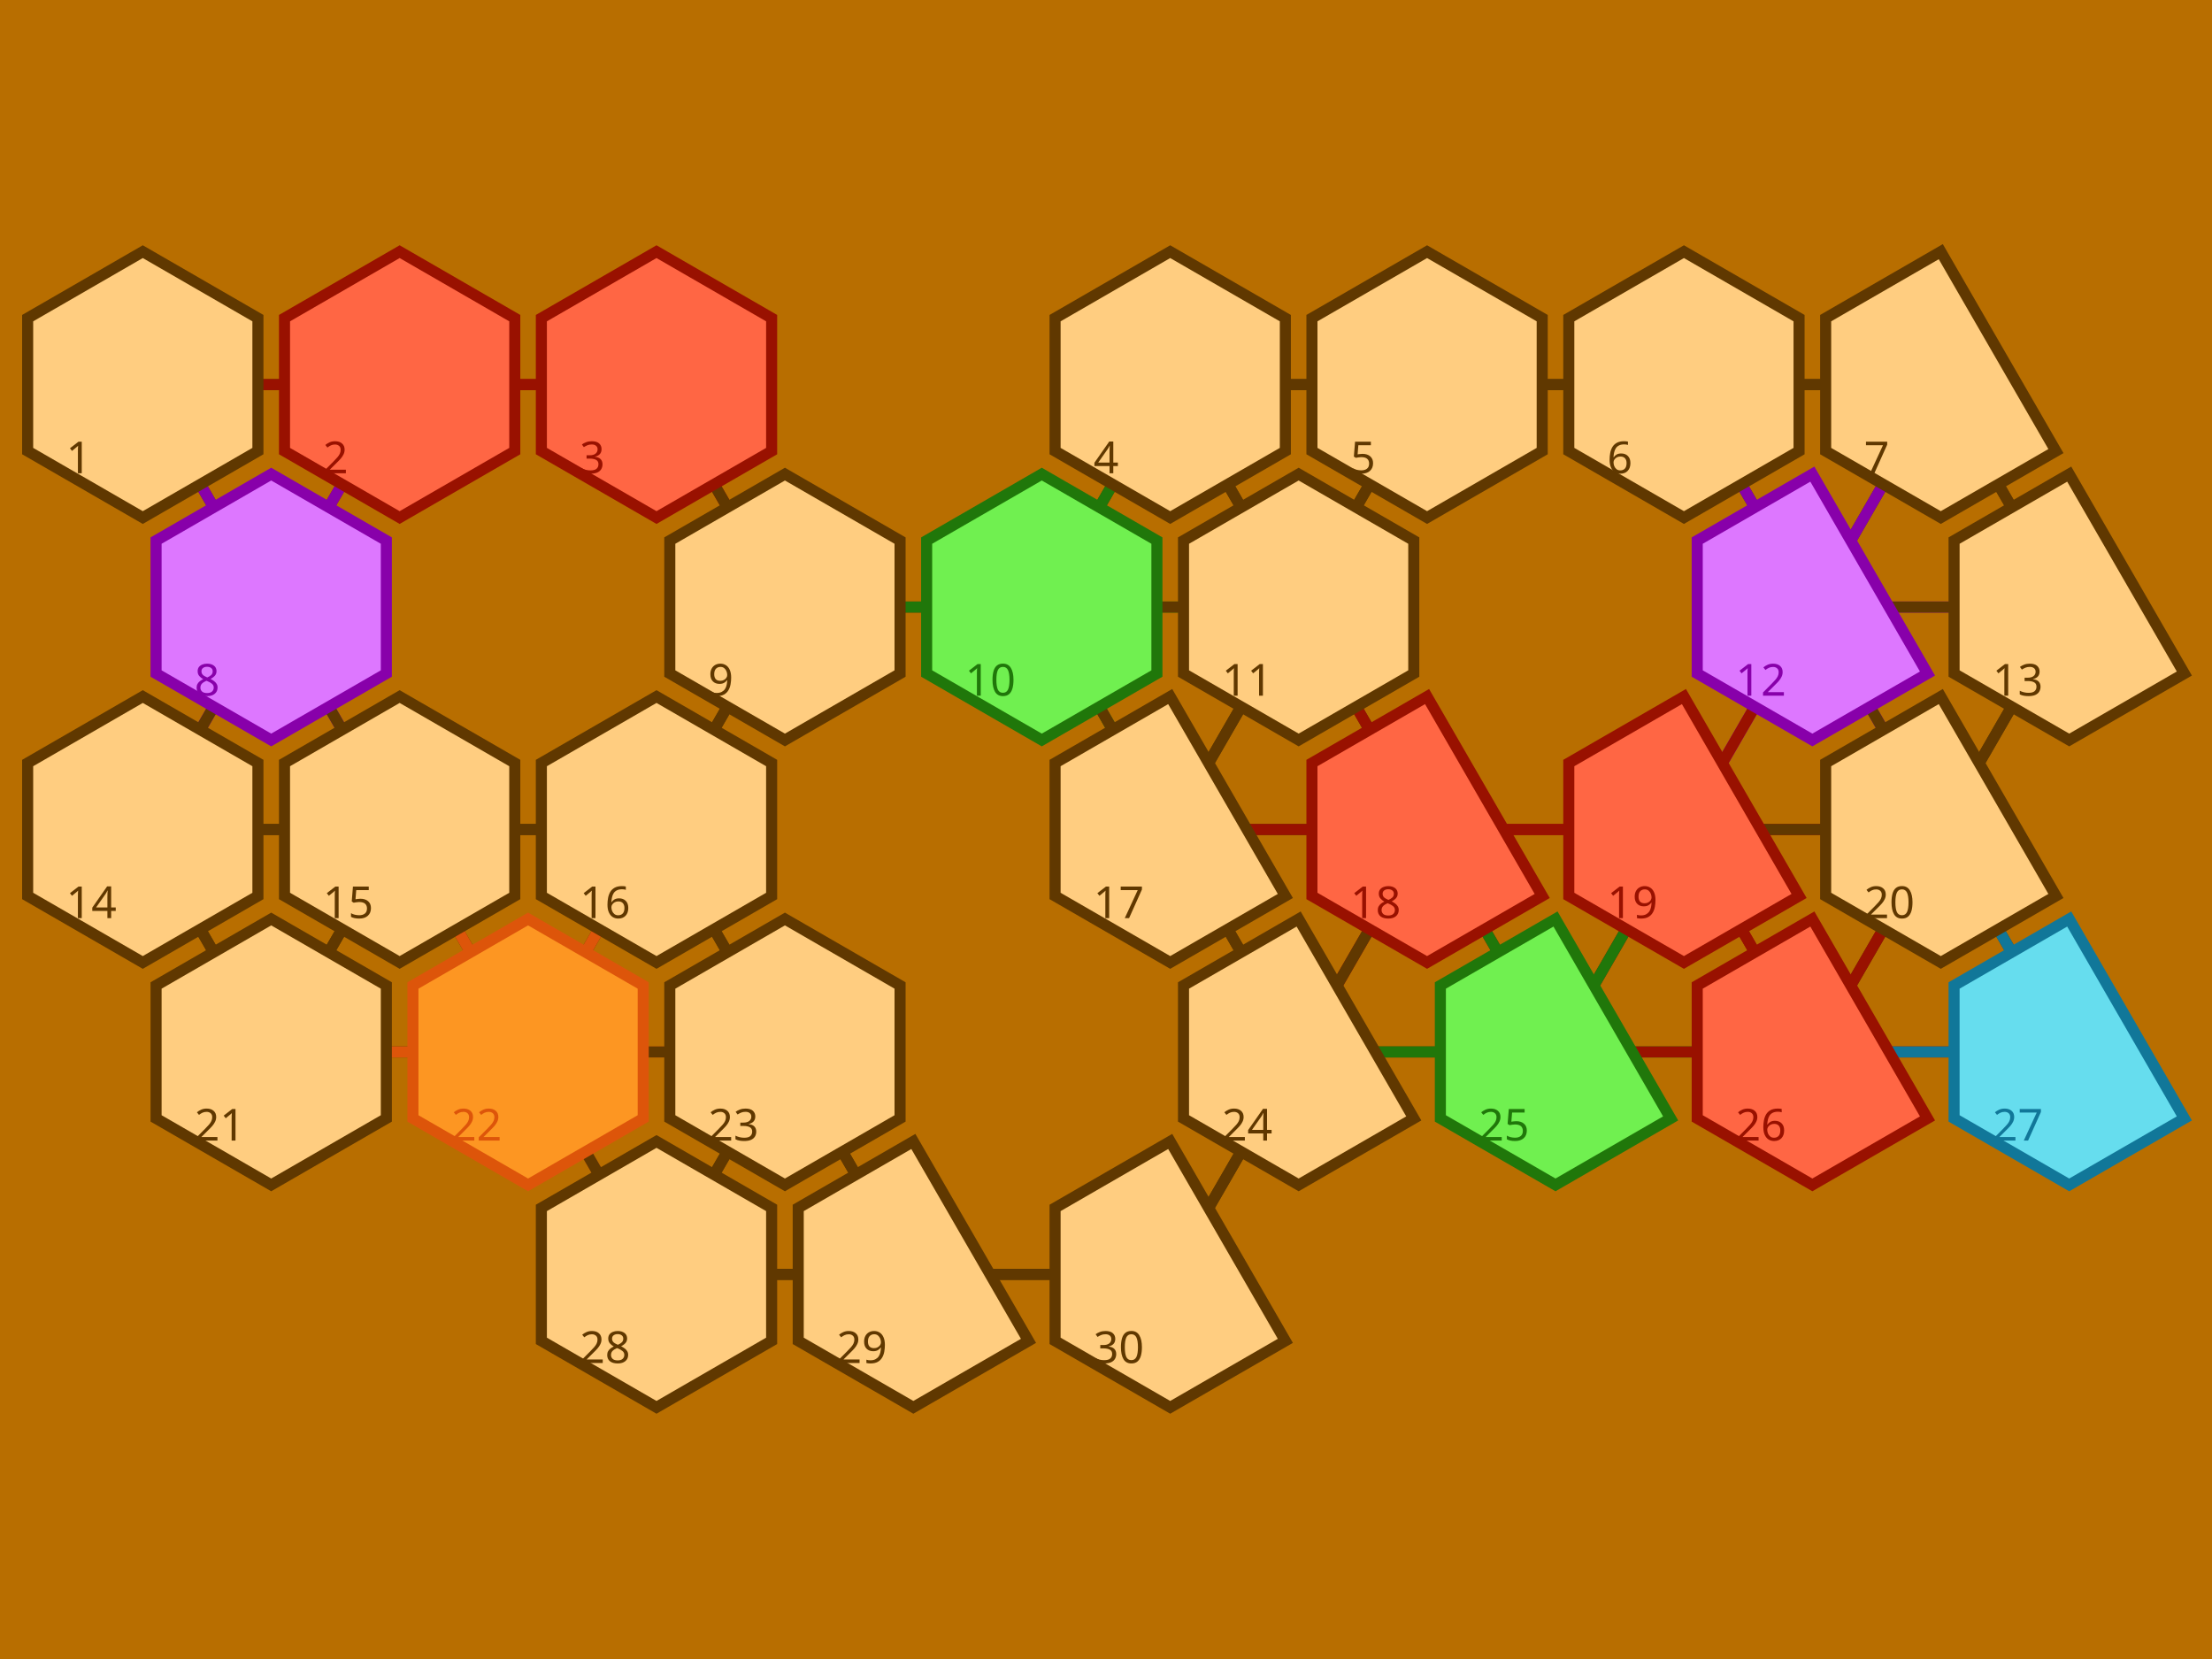
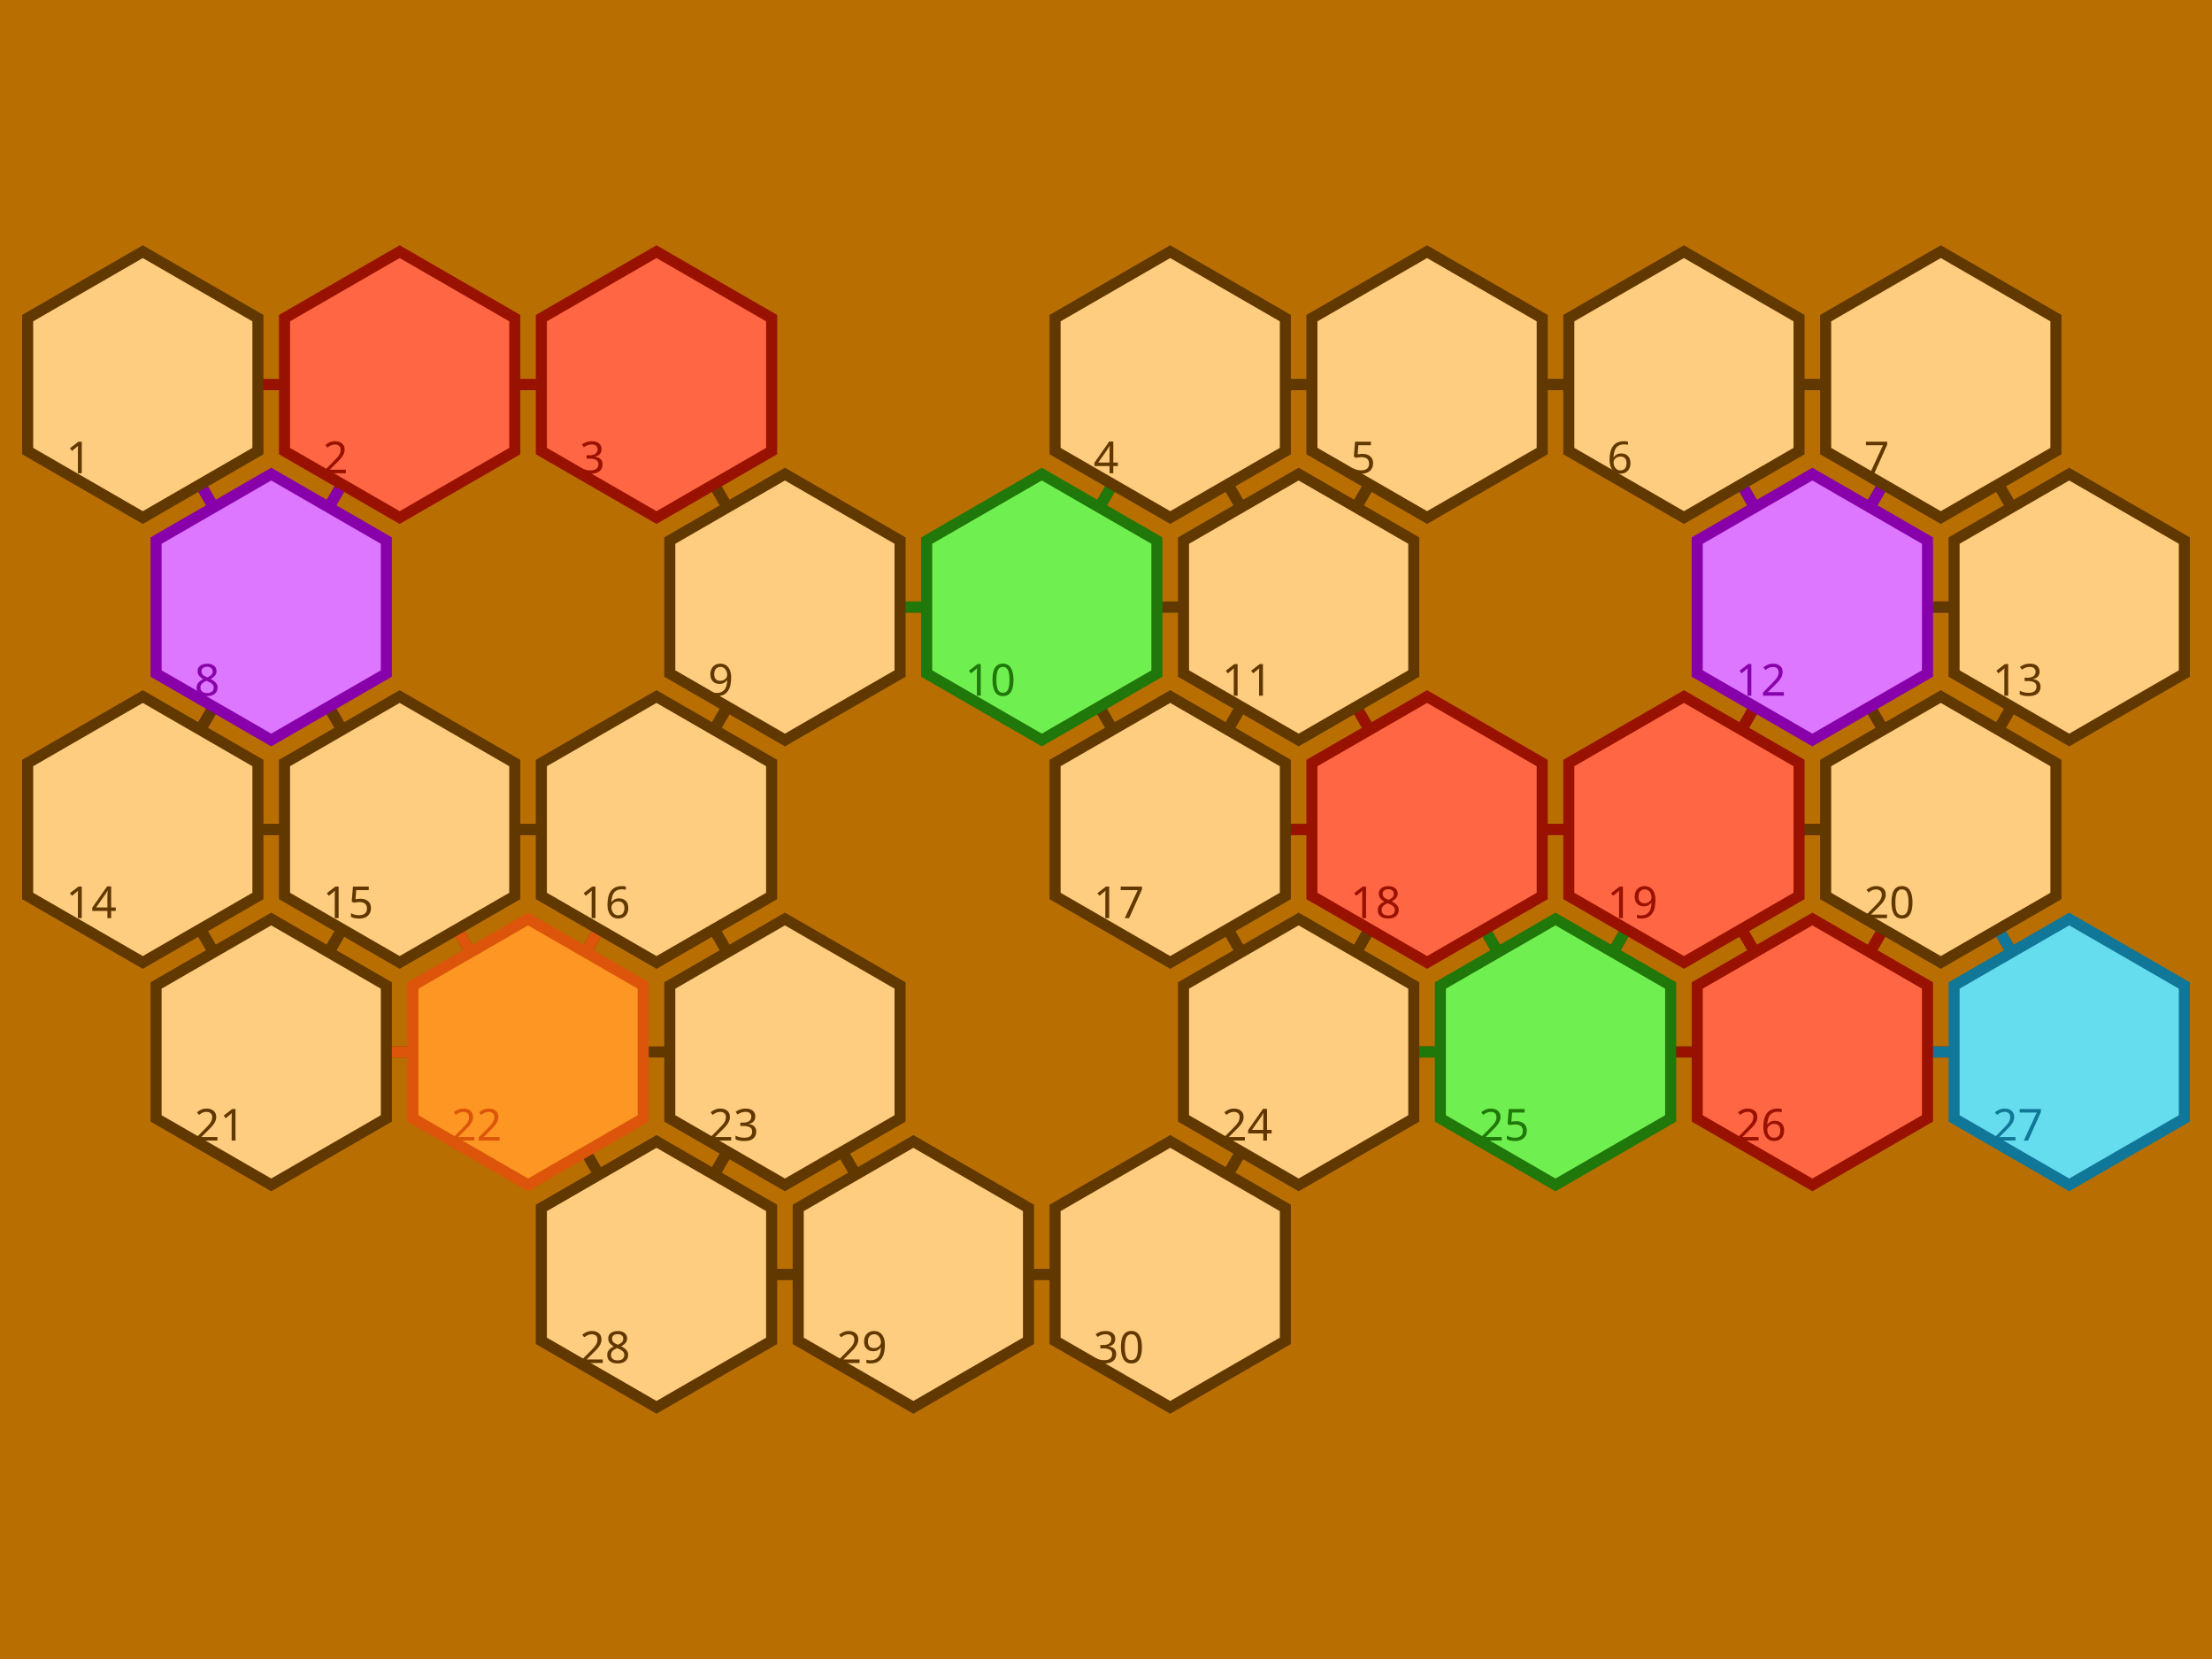
<svg width="800" height="600">
  <polygon points="0,0 0,600 800,600 800,0" fill="#b86e00" />
  <circle r="4" cx="51.64" cy="139.099" fill="#603800" />
  <circle r="4" cx="144.536" cy="139.099" fill="#991100" />
  <circle r="4" cx="237.432" cy="139.099" fill="#991100" />
  <circle r="4" cx="423.224" cy="139.099" fill="#603800" />
  <circle r="4" cx="516.12" cy="139.099" fill="#603800" />
  <circle r="4" cx="609.016" cy="139.099" fill="#603800" />
  <circle r="4" cx="701.912" cy="139.099" fill="#603800" />
  <circle r="4" cx="98.088" cy="219.55" fill="#8800aa" />
  <circle r="4" cx="283.88" cy="219.55" fill="#603800" />
  <circle r="4" cx="376.776" cy="219.55" fill="#20770a" />
  <circle r="4" cx="469.672" cy="219.55" fill="#603800" />
  <circle r="4" cx="655.464" cy="219.55" fill="#8800aa" />
  <circle r="4" cx="748.36" cy="219.55" fill="#603800" />
  <circle r="4" cx="51.64" cy="300.0" fill="#603800" />
  <circle r="4" cx="144.536" cy="300.0" fill="#603800" />
  <circle r="4" cx="237.432" cy="300.0" fill="#603800" />
  <circle r="4" cx="423.224" cy="300.0" fill="#603800" />
  <circle r="4" cx="516.12" cy="300.0" fill="#991100" />
  <circle r="4" cx="609.016" cy="300.0" fill="#991100" />
  <circle r="4" cx="701.912" cy="300.0" fill="#603800" />
  <circle r="4" cx="98.088" cy="380.45" fill="#603800" />
  <circle r="4" cx="190.984" cy="380.45" fill="#dd550a" />
  <circle r="4" cx="283.88" cy="380.45" fill="#603800" />
  <circle r="4" cx="469.672" cy="380.45" fill="#603800" />
  <circle r="4" cx="562.568" cy="380.45" fill="#20770a" />
  <circle r="4" cx="655.464" cy="380.45" fill="#991100" />
  <circle r="4" cx="748.36" cy="380.45" fill="#117799" />
  <circle r="4" cx="237.432" cy="460.901" fill="#603800" />
  <circle r="4" cx="330.328" cy="460.901" fill="#603800" />
  <circle r="4" cx="423.224" cy="460.901" fill="#603800" />
  <line x1="51.64" y1="139.099" x2="51.64" y2="139.099" style="stroke:#603800;stroke-width:4" />
  <line x1="51.64" y1="139.099" x2="144.536" y2="139.099" style="stroke:#603800;stroke-width:4" />
  <line x1="51.64" y1="139.099" x2="98.088" y2="219.55" style="stroke:#603800;stroke-width:4" />
  <line x1="144.536" y1="139.099" x2="51.64" y2="139.099" style="stroke:#991100;stroke-width:4" />
  <line x1="144.536" y1="139.099" x2="144.536" y2="139.099" style="stroke:#991100;stroke-width:4" />
  <line x1="144.536" y1="139.099" x2="237.432" y2="139.099" style="stroke:#991100;stroke-width:4" />
  <line x1="144.536" y1="139.099" x2="98.088" y2="219.55" style="stroke:#991100;stroke-width:4" />
  <line x1="237.432" y1="139.099" x2="144.536" y2="139.099" style="stroke:#991100;stroke-width:4" />
  <line x1="237.432" y1="139.099" x2="237.432" y2="139.099" style="stroke:#991100;stroke-width:4" />
  <line x1="237.432" y1="139.099" x2="283.88" y2="219.55" style="stroke:#991100;stroke-width:4" />
  <line x1="423.224" y1="139.099" x2="423.224" y2="139.099" style="stroke:#603800;stroke-width:4" />
  <line x1="423.224" y1="139.099" x2="516.12" y2="139.099" style="stroke:#603800;stroke-width:4" />
  <line x1="423.224" y1="139.099" x2="376.776" y2="219.55" style="stroke:#603800;stroke-width:4" />
  <line x1="423.224" y1="139.099" x2="469.672" y2="219.55" style="stroke:#603800;stroke-width:4" />
  <line x1="516.12" y1="139.099" x2="423.224" y2="139.099" style="stroke:#603800;stroke-width:4" />
  <line x1="516.12" y1="139.099" x2="516.12" y2="139.099" style="stroke:#603800;stroke-width:4" />
  <line x1="516.12" y1="139.099" x2="609.016" y2="139.099" style="stroke:#603800;stroke-width:4" />
  <line x1="516.12" y1="139.099" x2="469.672" y2="219.55" style="stroke:#603800;stroke-width:4" />
  <line x1="609.016" y1="139.099" x2="516.12" y2="139.099" style="stroke:#603800;stroke-width:4" />
  <line x1="609.016" y1="139.099" x2="609.016" y2="139.099" style="stroke:#603800;stroke-width:4" />
  <line x1="609.016" y1="139.099" x2="701.912" y2="139.099" style="stroke:#603800;stroke-width:4" />
  <line x1="609.016" y1="139.099" x2="655.464" y2="219.55" style="stroke:#603800;stroke-width:4" />
  <line x1="701.912" y1="139.099" x2="609.016" y2="139.099" style="stroke:#603800;stroke-width:4" />
  <line x1="701.912" y1="139.099" x2="701.912" y2="139.099" style="stroke:#603800;stroke-width:4" />
  <line x1="701.912" y1="139.099" x2="655.464" y2="219.55" style="stroke:#603800;stroke-width:4" />
  <line x1="701.912" y1="139.099" x2="748.36" y2="219.55" style="stroke:#603800;stroke-width:4" />
  <line x1="98.088" y1="219.55" x2="51.64" y2="139.099" style="stroke:#8800aa;stroke-width:4" />
  <line x1="98.088" y1="219.55" x2="144.536" y2="139.099" style="stroke:#8800aa;stroke-width:4" />
  <line x1="98.088" y1="219.55" x2="98.088" y2="219.55" style="stroke:#8800aa;stroke-width:4" />
  <line x1="98.088" y1="219.55" x2="51.64" y2="300.0" style="stroke:#8800aa;stroke-width:4" />
  <line x1="98.088" y1="219.55" x2="144.536" y2="300.0" style="stroke:#8800aa;stroke-width:4" />
  <line x1="283.88" y1="219.55" x2="237.432" y2="139.099" style="stroke:#603800;stroke-width:4" />
  <line x1="283.88" y1="219.55" x2="283.88" y2="219.55" style="stroke:#603800;stroke-width:4" />
  <line x1="283.88" y1="219.55" x2="376.776" y2="219.55" style="stroke:#603800;stroke-width:4" />
  <line x1="283.88" y1="219.55" x2="237.432" y2="300.0" style="stroke:#603800;stroke-width:4" />
  <line x1="376.776" y1="219.55" x2="423.224" y2="139.099" style="stroke:#20770a;stroke-width:4" />
  <line x1="376.776" y1="219.55" x2="283.88" y2="219.55" style="stroke:#20770a;stroke-width:4" />
  <line x1="376.776" y1="219.55" x2="376.776" y2="219.55" style="stroke:#20770a;stroke-width:4" />
  <line x1="376.776" y1="219.55" x2="469.672" y2="219.55" style="stroke:#20770a;stroke-width:4" />
  <line x1="376.776" y1="219.55" x2="423.224" y2="300.0" style="stroke:#20770a;stroke-width:4" />
  <line x1="469.672" y1="219.55" x2="423.224" y2="139.099" style="stroke:#603800;stroke-width:4" />
  <line x1="469.672" y1="219.55" x2="516.12" y2="139.099" style="stroke:#603800;stroke-width:4" />
  <line x1="469.672" y1="219.55" x2="376.776" y2="219.55" style="stroke:#603800;stroke-width:4" />
  <line x1="469.672" y1="219.55" x2="469.672" y2="219.55" style="stroke:#603800;stroke-width:4" />
  <line x1="469.672" y1="219.55" x2="423.224" y2="300.0" style="stroke:#603800;stroke-width:4" />
  <line x1="469.672" y1="219.55" x2="516.12" y2="300.0" style="stroke:#603800;stroke-width:4" />
  <line x1="655.464" y1="219.55" x2="609.016" y2="139.099" style="stroke:#8800aa;stroke-width:4" />
  <line x1="655.464" y1="219.55" x2="701.912" y2="139.099" style="stroke:#8800aa;stroke-width:4" />
  <line x1="655.464" y1="219.55" x2="655.464" y2="219.55" style="stroke:#8800aa;stroke-width:4" />
  <line x1="655.464" y1="219.55" x2="748.36" y2="219.55" style="stroke:#8800aa;stroke-width:4" />
  <line x1="655.464" y1="219.55" x2="609.016" y2="300.0" style="stroke:#8800aa;stroke-width:4" />
  <line x1="655.464" y1="219.55" x2="701.912" y2="300.0" style="stroke:#8800aa;stroke-width:4" />
  <line x1="748.36" y1="219.55" x2="701.912" y2="139.099" style="stroke:#603800;stroke-width:4" />
  <line x1="748.36" y1="219.55" x2="655.464" y2="219.55" style="stroke:#603800;stroke-width:4" />
  <line x1="748.36" y1="219.55" x2="748.36" y2="219.55" style="stroke:#603800;stroke-width:4" />
  <line x1="748.36" y1="219.55" x2="701.912" y2="300.0" style="stroke:#603800;stroke-width:4" />
  <line x1="51.64" y1="300.0" x2="98.088" y2="219.55" style="stroke:#603800;stroke-width:4" />
  <line x1="51.64" y1="300.0" x2="51.64" y2="300.0" style="stroke:#603800;stroke-width:4" />
  <line x1="51.64" y1="300.0" x2="144.536" y2="300.0" style="stroke:#603800;stroke-width:4" />
  <line x1="51.64" y1="300.0" x2="98.088" y2="380.45" style="stroke:#603800;stroke-width:4" />
  <line x1="144.536" y1="300.0" x2="98.088" y2="219.55" style="stroke:#603800;stroke-width:4" />
  <line x1="144.536" y1="300.0" x2="51.64" y2="300.0" style="stroke:#603800;stroke-width:4" />
  <line x1="144.536" y1="300.0" x2="144.536" y2="300.0" style="stroke:#603800;stroke-width:4" />
  <line x1="144.536" y1="300.0" x2="237.432" y2="300.0" style="stroke:#603800;stroke-width:4" />
  <line x1="144.536" y1="300.0" x2="98.088" y2="380.45" style="stroke:#603800;stroke-width:4" />
  <line x1="144.536" y1="300.0" x2="190.984" y2="380.45" style="stroke:#603800;stroke-width:4" />
  <line x1="237.432" y1="300.0" x2="283.88" y2="219.55" style="stroke:#603800;stroke-width:4" />
  <line x1="237.432" y1="300.0" x2="144.536" y2="300.0" style="stroke:#603800;stroke-width:4" />
  <line x1="237.432" y1="300.0" x2="237.432" y2="300.0" style="stroke:#603800;stroke-width:4" />
  <line x1="237.432" y1="300.0" x2="190.984" y2="380.45" style="stroke:#603800;stroke-width:4" />
  <line x1="237.432" y1="300.0" x2="283.88" y2="380.45" style="stroke:#603800;stroke-width:4" />
  <line x1="423.224" y1="300.0" x2="376.776" y2="219.55" style="stroke:#603800;stroke-width:4" />
  <line x1="423.224" y1="300.0" x2="469.672" y2="219.55" style="stroke:#603800;stroke-width:4" />
  <line x1="423.224" y1="300.0" x2="423.224" y2="300.0" style="stroke:#603800;stroke-width:4" />
  <line x1="423.224" y1="300.0" x2="516.12" y2="300.0" style="stroke:#603800;stroke-width:4" />
  <line x1="423.224" y1="300.0" x2="469.672" y2="380.45" style="stroke:#603800;stroke-width:4" />
  <line x1="516.12" y1="300.0" x2="469.672" y2="219.55" style="stroke:#991100;stroke-width:4" />
  <line x1="516.12" y1="300.0" x2="423.224" y2="300.0" style="stroke:#991100;stroke-width:4" />
  <line x1="516.12" y1="300.0" x2="516.12" y2="300.0" style="stroke:#991100;stroke-width:4" />
  <line x1="516.12" y1="300.0" x2="609.016" y2="300.0" style="stroke:#991100;stroke-width:4" />
  <line x1="516.12" y1="300.0" x2="469.672" y2="380.45" style="stroke:#991100;stroke-width:4" />
  <line x1="516.12" y1="300.0" x2="562.568" y2="380.45" style="stroke:#991100;stroke-width:4" />
  <line x1="609.016" y1="300.0" x2="655.464" y2="219.55" style="stroke:#991100;stroke-width:4" />
  <line x1="609.016" y1="300.0" x2="516.12" y2="300.0" style="stroke:#991100;stroke-width:4" />
  <line x1="609.016" y1="300.0" x2="609.016" y2="300.0" style="stroke:#991100;stroke-width:4" />
  <line x1="609.016" y1="300.0" x2="701.912" y2="300.0" style="stroke:#991100;stroke-width:4" />
  <line x1="609.016" y1="300.0" x2="562.568" y2="380.45" style="stroke:#991100;stroke-width:4" />
  <line x1="609.016" y1="300.0" x2="655.464" y2="380.45" style="stroke:#991100;stroke-width:4" />
  <line x1="701.912" y1="300.0" x2="655.464" y2="219.55" style="stroke:#603800;stroke-width:4" />
  <line x1="701.912" y1="300.0" x2="748.36" y2="219.55" style="stroke:#603800;stroke-width:4" />
  <line x1="701.912" y1="300.0" x2="609.016" y2="300.0" style="stroke:#603800;stroke-width:4" />
  <line x1="701.912" y1="300.0" x2="701.912" y2="300.0" style="stroke:#603800;stroke-width:4" />
  <line x1="701.912" y1="300.0" x2="655.464" y2="380.45" style="stroke:#603800;stroke-width:4" />
  <line x1="701.912" y1="300.0" x2="748.36" y2="380.45" style="stroke:#603800;stroke-width:4" />
  <line x1="98.088" y1="380.45" x2="51.64" y2="300.0" style="stroke:#603800;stroke-width:4" />
  <line x1="98.088" y1="380.45" x2="144.536" y2="300.0" style="stroke:#603800;stroke-width:4" />
  <line x1="98.088" y1="380.45" x2="98.088" y2="380.45" style="stroke:#603800;stroke-width:4" />
  <line x1="98.088" y1="380.45" x2="190.984" y2="380.45" style="stroke:#603800;stroke-width:4" />
  <line x1="190.984" y1="380.45" x2="144.536" y2="300.0" style="stroke:#dd550a;stroke-width:4" />
  <line x1="190.984" y1="380.45" x2="237.432" y2="300.0" style="stroke:#dd550a;stroke-width:4" />
  <line x1="190.984" y1="380.45" x2="98.088" y2="380.45" style="stroke:#dd550a;stroke-width:4" />
  <line x1="190.984" y1="380.45" x2="190.984" y2="380.45" style="stroke:#dd550a;stroke-width:4" />
  <line x1="190.984" y1="380.45" x2="283.88" y2="380.45" style="stroke:#dd550a;stroke-width:4" />
  <line x1="190.984" y1="380.45" x2="237.432" y2="460.901" style="stroke:#dd550a;stroke-width:4" />
  <line x1="283.88" y1="380.45" x2="237.432" y2="300.0" style="stroke:#603800;stroke-width:4" />
  <line x1="283.88" y1="380.45" x2="190.984" y2="380.45" style="stroke:#603800;stroke-width:4" />
  <line x1="283.88" y1="380.45" x2="283.88" y2="380.45" style="stroke:#603800;stroke-width:4" />
  <line x1="283.88" y1="380.45" x2="237.432" y2="460.901" style="stroke:#603800;stroke-width:4" />
  <line x1="283.88" y1="380.45" x2="330.328" y2="460.901" style="stroke:#603800;stroke-width:4" />
  <line x1="469.672" y1="380.45" x2="423.224" y2="300.0" style="stroke:#603800;stroke-width:4" />
  <line x1="469.672" y1="380.45" x2="516.12" y2="300.0" style="stroke:#603800;stroke-width:4" />
  <line x1="469.672" y1="380.45" x2="469.672" y2="380.45" style="stroke:#603800;stroke-width:4" />
  <line x1="469.672" y1="380.45" x2="562.568" y2="380.45" style="stroke:#603800;stroke-width:4" />
  <line x1="469.672" y1="380.45" x2="423.224" y2="460.901" style="stroke:#603800;stroke-width:4" />
  <line x1="562.568" y1="380.45" x2="516.12" y2="300.0" style="stroke:#20770a;stroke-width:4" />
  <line x1="562.568" y1="380.45" x2="609.016" y2="300.0" style="stroke:#20770a;stroke-width:4" />
  <line x1="562.568" y1="380.45" x2="469.672" y2="380.45" style="stroke:#20770a;stroke-width:4" />
  <line x1="562.568" y1="380.45" x2="562.568" y2="380.45" style="stroke:#20770a;stroke-width:4" />
  <line x1="562.568" y1="380.45" x2="655.464" y2="380.45" style="stroke:#20770a;stroke-width:4" />
  <line x1="655.464" y1="380.45" x2="609.016" y2="300.0" style="stroke:#991100;stroke-width:4" />
  <line x1="655.464" y1="380.45" x2="701.912" y2="300.0" style="stroke:#991100;stroke-width:4" />
  <line x1="655.464" y1="380.45" x2="562.568" y2="380.45" style="stroke:#991100;stroke-width:4" />
  <line x1="655.464" y1="380.45" x2="655.464" y2="380.45" style="stroke:#991100;stroke-width:4" />
  <line x1="655.464" y1="380.45" x2="748.36" y2="380.45" style="stroke:#991100;stroke-width:4" />
  <line x1="748.36" y1="380.45" x2="701.912" y2="300.0" style="stroke:#117799;stroke-width:4" />
  <line x1="748.36" y1="380.45" x2="655.464" y2="380.45" style="stroke:#117799;stroke-width:4" />
  <line x1="748.36" y1="380.45" x2="748.36" y2="380.45" style="stroke:#117799;stroke-width:4" />
  <line x1="237.432" y1="460.901" x2="190.984" y2="380.45" style="stroke:#603800;stroke-width:4" />
  <line x1="237.432" y1="460.901" x2="283.88" y2="380.45" style="stroke:#603800;stroke-width:4" />
  <line x1="237.432" y1="460.901" x2="237.432" y2="460.901" style="stroke:#603800;stroke-width:4" />
  <line x1="237.432" y1="460.901" x2="330.328" y2="460.901" style="stroke:#603800;stroke-width:4" />
  <line x1="330.328" y1="460.901" x2="283.88" y2="380.45" style="stroke:#603800;stroke-width:4" />
  <line x1="330.328" y1="460.901" x2="237.432" y2="460.901" style="stroke:#603800;stroke-width:4" />
  <line x1="330.328" y1="460.901" x2="330.328" y2="460.901" style="stroke:#603800;stroke-width:4" />
  <line x1="330.328" y1="460.901" x2="423.224" y2="460.901" style="stroke:#603800;stroke-width:4" />
  <line x1="423.224" y1="460.901" x2="469.672" y2="380.45" style="stroke:#603800;stroke-width:4" />
  <line x1="423.224" y1="460.901" x2="330.328" y2="460.901" style="stroke:#603800;stroke-width:4" />
  <line x1="423.224" y1="460.901" x2="423.224" y2="460.901" style="stroke:#603800;stroke-width:4" />
  <polygon points="10.0,115.059 51.64,91.018 93.28,115.059 93.28,163.14 51.64,187.181 10.0,163.14" style="fill:#ffcd80;stroke:#603800;stroke-width:4" />
  <polygon points="102.896,115.059 144.536,91.018 186.176,115.059 186.176,163.14 144.536,187.181 102.896,163.14" style="fill:#ff6644;stroke:#991100;stroke-width:4" />
  <polygon points="195.792,115.059 237.432,91.018 279.072,115.059 279.072,163.14 237.432,187.181 195.792,163.14" style="fill:#ff6644;stroke:#991100;stroke-width:4" />
-   <polygon points="381.584,163.14 381.584,115.059 423.224,91.018 464.864,115.059 464.864,163.14 423.224,187.181" style="fill:#ffcd80;stroke:#603800;stroke-width:4" />
-   <polygon points="474.48,163.14 474.48,115.059 516.12,91.018 557.76,115.059 557.76,163.14 516.12,187.181" style="fill:#ffcd80;stroke:#603800;stroke-width:4" />
-   <polygon points="567.376,163.14 567.376,115.059 609.016,91.018 650.656,115.059 650.656,163.14 609.016,187.181" style="fill:#ffcd80;stroke:#603800;stroke-width:4" />
-   <polygon points="660.272,163.14 660.272,115.059 701.912,91.018 743.552,163.14 701.912,187.181" style="fill:#ffcd80;stroke:#603800;stroke-width:4" />
+   <polygon points="381.584,115.059 423.224,91.018 464.864,115.059 464.864,163.14 423.224,187.181 381.584,163.14" style="fill:#ffcd80;stroke:#603800;stroke-width:4" />
+   <polygon points="474.48,115.059 516.12,91.018 557.76,115.059 557.76,163.14 516.12,187.181 474.48,163.14" style="fill:#ffcd80;stroke:#603800;stroke-width:4" />
+   <polygon points="567.376,115.059 609.016,91.018 650.656,115.059 650.656,163.14 609.016,187.181 567.376,163.14" style="fill:#ffcd80;stroke:#603800;stroke-width:4" />
+   <polygon points="660.272,115.059 701.912,91.018 743.552,115.059 743.552,163.14 701.912,187.181 660.272,163.14" style="fill:#ffcd80;stroke:#603800;stroke-width:4" />
  <polygon points="56.448,195.509 98.088,171.468 139.728,195.509 139.728,243.59 98.088,267.631 56.448,243.59" style="fill:#dd77ff;stroke:#8800aa;stroke-width:4" />
  <polygon points="242.24,195.509 283.88,171.468 325.52,195.509 325.52,243.59 283.88,267.631 242.24,243.59" style="fill:#ffcd80;stroke:#603800;stroke-width:4" />
-   <polygon points="335.136,243.59 335.136,195.509 376.776,171.468 418.416,195.509 418.416,243.59 376.776,267.631" style="fill:#70f050;stroke:#20770a;stroke-width:4" />
-   <polygon points="428.032,243.59 428.032,195.509 469.672,171.468 511.312,195.509 511.312,243.59 469.672,267.631" style="fill:#ffcd80;stroke:#603800;stroke-width:4" />
-   <polygon points="613.824,243.59 613.824,195.509 655.464,171.468 697.104,243.59 655.464,267.631" style="fill:#dd77ff;stroke:#8800aa;stroke-width:4" />
-   <polygon points="706.72,243.59 706.72,195.509 748.36,171.468 790.0,243.59 748.36,267.631" style="fill:#ffcd80;stroke:#603800;stroke-width:4" />
+   <polygon points="335.136,195.509 376.776,171.468 418.416,195.509 418.416,243.59 376.776,267.631 335.136,243.59" style="fill:#70f050;stroke:#20770a;stroke-width:4" />
+   <polygon points="428.032,195.509 469.672,171.468 511.312,195.509 511.312,243.59 469.672,267.631 428.032,243.59" style="fill:#ffcd80;stroke:#603800;stroke-width:4" />
+   <polygon points="613.824,195.509 655.464,171.468 697.104,195.509 697.104,243.59 655.464,267.631 613.824,243.59" style="fill:#dd77ff;stroke:#8800aa;stroke-width:4" />
+   <polygon points="706.72,195.509 748.36,171.468 790.0,195.509 790.0,243.59 748.36,267.631 706.72,243.59" style="fill:#ffcd80;stroke:#603800;stroke-width:4" />
  <polygon points="10.0,275.959 51.64,251.918 93.28,275.959 93.28,324.041 51.64,348.082 10.0,324.041" style="fill:#ffcd80;stroke:#603800;stroke-width:4" />
  <polygon points="102.896,275.959 144.536,251.918 186.176,275.959 186.176,324.041 144.536,348.082 102.896,324.041" style="fill:#ffcd80;stroke:#603800;stroke-width:4" />
  <polygon points="195.792,275.959 237.432,251.918 279.072,275.959 279.072,324.041 237.432,348.082 195.792,324.041" style="fill:#ffcd80;stroke:#603800;stroke-width:4" />
-   <polygon points="381.584,324.041 381.584,275.959 423.224,251.918 464.864,324.041 423.224,348.082" style="fill:#ffcd80;stroke:#603800;stroke-width:4" />
-   <polygon points="474.48,324.041 474.48,275.959 516.12,251.918 557.76,324.041 516.12,348.082" style="fill:#ff6644;stroke:#991100;stroke-width:4" />
-   <polygon points="567.376,324.041 567.376,275.959 609.016,251.918 650.656,324.041 609.016,348.082" style="fill:#ff6644;stroke:#991100;stroke-width:4" />
-   <polygon points="660.272,324.041 660.272,275.959 701.912,251.918 743.552,324.041 701.912,348.082" style="fill:#ffcd80;stroke:#603800;stroke-width:4" />
+   <polygon points="381.584,275.959 423.224,251.918 464.864,275.959 464.864,324.041 423.224,348.082 381.584,324.041" style="fill:#ffcd80;stroke:#603800;stroke-width:4" />
+   <polygon points="474.48,275.959 516.12,251.918 557.76,275.959 557.76,324.041 516.12,348.082 474.48,324.041" style="fill:#ff6644;stroke:#991100;stroke-width:4" />
+   <polygon points="567.376,275.959 609.016,251.918 650.656,275.959 650.656,324.041 609.016,348.082 567.376,324.041" style="fill:#ff6644;stroke:#991100;stroke-width:4" />
+   <polygon points="660.272,275.959 701.912,251.918 743.552,275.959 743.552,324.041 701.912,348.082 660.272,324.041" style="fill:#ffcd80;stroke:#603800;stroke-width:4" />
  <polygon points="56.448,356.41 98.088,332.369 139.728,356.41 139.728,404.491 98.088,428.532 56.448,404.491" style="fill:#ffcd80;stroke:#603800;stroke-width:4" />
  <polygon points="149.344,356.41 190.984,332.369 232.624,356.41 232.624,404.491 190.984,428.532 149.344,404.491" style="fill:#fd9622;stroke:#dd550a;stroke-width:4" />
  <polygon points="242.24,356.41 283.88,332.369 325.52,356.41 325.52,404.491 283.88,428.532 242.24,404.491" style="fill:#ffcd80;stroke:#603800;stroke-width:4" />
-   <polygon points="428.032,404.491 428.032,356.41 469.672,332.369 511.312,404.491 469.672,428.532" style="fill:#ffcd80;stroke:#603800;stroke-width:4" />
-   <polygon points="520.928,404.491 520.928,356.41 562.568,332.369 604.208,404.491 562.568,428.532" style="fill:#70f050;stroke:#20770a;stroke-width:4" />
-   <polygon points="613.824,404.491 613.824,356.41 655.464,332.369 697.104,404.491 655.464,428.532" style="fill:#ff6644;stroke:#991100;stroke-width:4" />
-   <polygon points="706.72,404.491 706.72,356.41 748.36,332.369 790.0,404.491 748.36,428.532" style="fill:#66ddee;stroke:#117799;stroke-width:4" />
+   <polygon points="428.032,356.41 469.672,332.369 511.312,356.41 511.312,404.491 469.672,428.532 428.032,404.491" style="fill:#ffcd80;stroke:#603800;stroke-width:4" />
+   <polygon points="520.928,356.41 562.568,332.369 604.208,356.41 604.208,404.491 562.568,428.532 520.928,404.491" style="fill:#70f050;stroke:#20770a;stroke-width:4" />
+   <polygon points="613.824,356.41 655.464,332.369 697.104,356.41 697.104,404.491 655.464,428.532 613.824,404.491" style="fill:#ff6644;stroke:#991100;stroke-width:4" />
+   <polygon points="706.72,356.41 748.36,332.369 790.0,356.41 790.0,404.491 748.36,428.532 706.72,404.491" style="fill:#66ddee;stroke:#117799;stroke-width:4" />
  <polygon points="195.792,436.86 237.432,412.819 279.072,436.86 279.072,484.941 237.432,508.982 195.792,484.941" style="fill:#ffcd80;stroke:#603800;stroke-width:4" />
-   <polygon points="288.688,484.941 288.688,436.86 330.328,412.819 371.968,484.941 330.328,508.982" style="fill:#ffcd80;stroke:#603800;stroke-width:4" />
-   <polygon points="381.584,484.941 381.584,436.86 423.224,412.819 464.864,484.941 423.224,508.982" style="fill:#ffcd80;stroke:#603800;stroke-width:4" />
+   <polygon points="288.688,436.86 330.328,412.819 371.968,436.86 371.968,484.941 330.328,508.982 288.688,484.941" style="fill:#ffcd80;stroke:#603800;stroke-width:4" />
+   <polygon points="381.584,436.86 423.224,412.819 464.864,436.86 464.864,484.941 423.224,508.982 381.584,484.941" style="fill:#ffcd80;stroke:#603800;stroke-width:4" />
  <text x="23.88" y="171.154" fill="#603800" font-family="Verdana" font-size="16">1</text>" /&gt;
<text x="116.776" y="171.154" fill="#991100" font-family="Verdana" font-size="16">2</text>" /&gt;
<text x="209.672" y="171.154" fill="#991100" font-family="Verdana" font-size="16">3</text>" /&gt;
<text x="395.464" y="171.154" fill="#603800" font-family="Verdana" font-size="16">4</text>" /&gt;
<text x="488.36" y="171.154" fill="#603800" font-family="Verdana" font-size="16">5</text>" /&gt;
<text x="581.256" y="171.154" fill="#603800" font-family="Verdana" font-size="16">6</text>" /&gt;
<text x="674.152" y="171.154" fill="#603800" font-family="Verdana" font-size="16">7</text>" /&gt;
<text x="70.328" y="251.604" fill="#8800aa" font-family="Verdana" font-size="16">8</text>" /&gt;
<text x="256.12" y="251.604" fill="#603800" font-family="Verdana" font-size="16">9</text>" /&gt;
<text x="349.016" y="251.604" fill="#20770a" font-family="Verdana" font-size="16">10</text>" /&gt;
<text x="441.912" y="251.604" fill="#603800" font-family="Verdana" font-size="16">11</text>" /&gt;
<text x="627.704" y="251.604" fill="#8800aa" font-family="Verdana" font-size="16">12</text>" /&gt;
<text x="720.6" y="251.604" fill="#603800" font-family="Verdana" font-size="16">13</text>" /&gt;
<text x="23.88" y="332.054" fill="#603800" font-family="Verdana" font-size="16">14</text>" /&gt;
<text x="116.776" y="332.054" fill="#603800" font-family="Verdana" font-size="16">15</text>" /&gt;
<text x="209.672" y="332.054" fill="#603800" font-family="Verdana" font-size="16">16</text>" /&gt;
<text x="395.464" y="332.054" fill="#603800" font-family="Verdana" font-size="16">17</text>" /&gt;
<text x="488.36" y="332.054" fill="#991100" font-family="Verdana" font-size="16">18</text>" /&gt;
<text x="581.256" y="332.054" fill="#991100" font-family="Verdana" font-size="16">19</text>" /&gt;
<text x="674.152" y="332.054" fill="#603800" font-family="Verdana" font-size="16">20</text>" /&gt;
<text x="70.328" y="412.505" fill="#603800" font-family="Verdana" font-size="16">21</text>" /&gt;
<text x="163.224" y="412.505" fill="#dd550a" font-family="Verdana" font-size="16">22</text>" /&gt;
<text x="256.12" y="412.505" fill="#603800" font-family="Verdana" font-size="16">23</text>" /&gt;
<text x="441.912" y="412.505" fill="#603800" font-family="Verdana" font-size="16">24</text>" /&gt;
<text x="534.808" y="412.505" fill="#20770a" font-family="Verdana" font-size="16">25</text>" /&gt;
<text x="627.704" y="412.505" fill="#991100" font-family="Verdana" font-size="16">26</text>" /&gt;
<text x="720.6" y="412.505" fill="#117799" font-family="Verdana" font-size="16">27</text>" /&gt;
<text x="209.672" y="492.955" fill="#603800" font-family="Verdana" font-size="16">28</text>" /&gt;
<text x="302.568" y="492.955" fill="#603800" font-family="Verdana" font-size="16">29</text>" /&gt;
<text x="395.464" y="492.955" fill="#603800" font-family="Verdana" font-size="16">30</text>" /&gt;
</svg>
